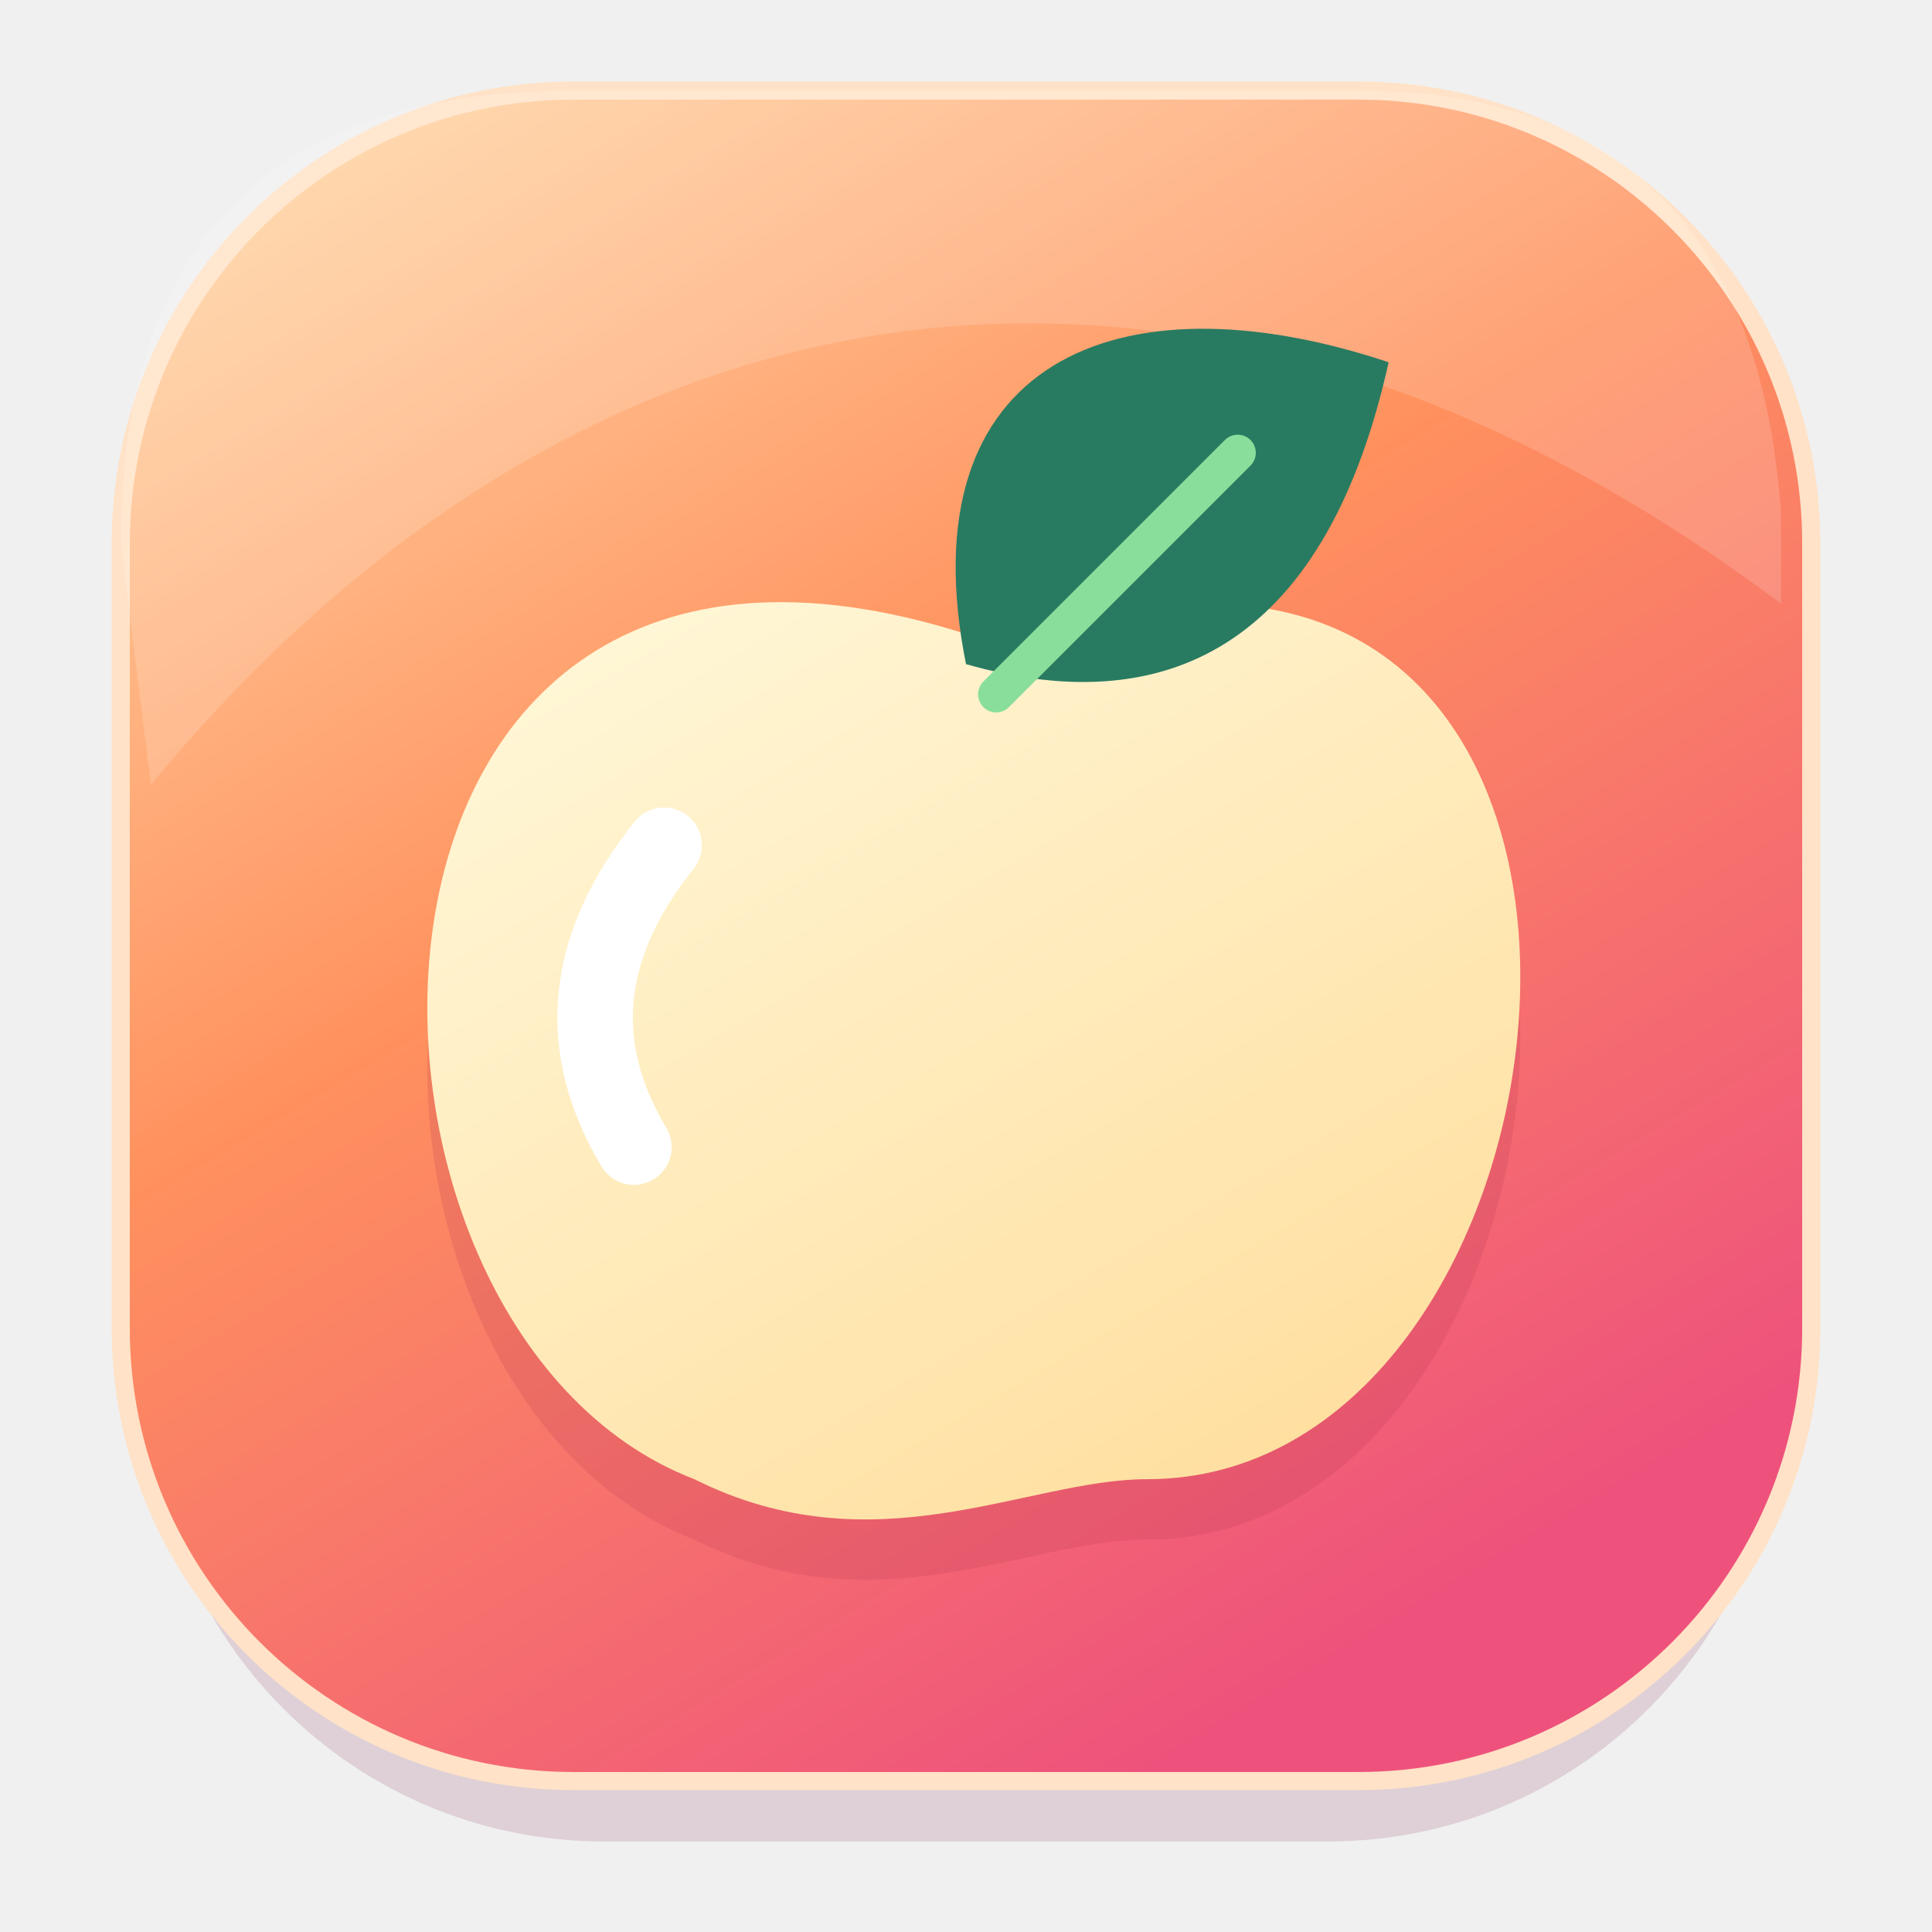
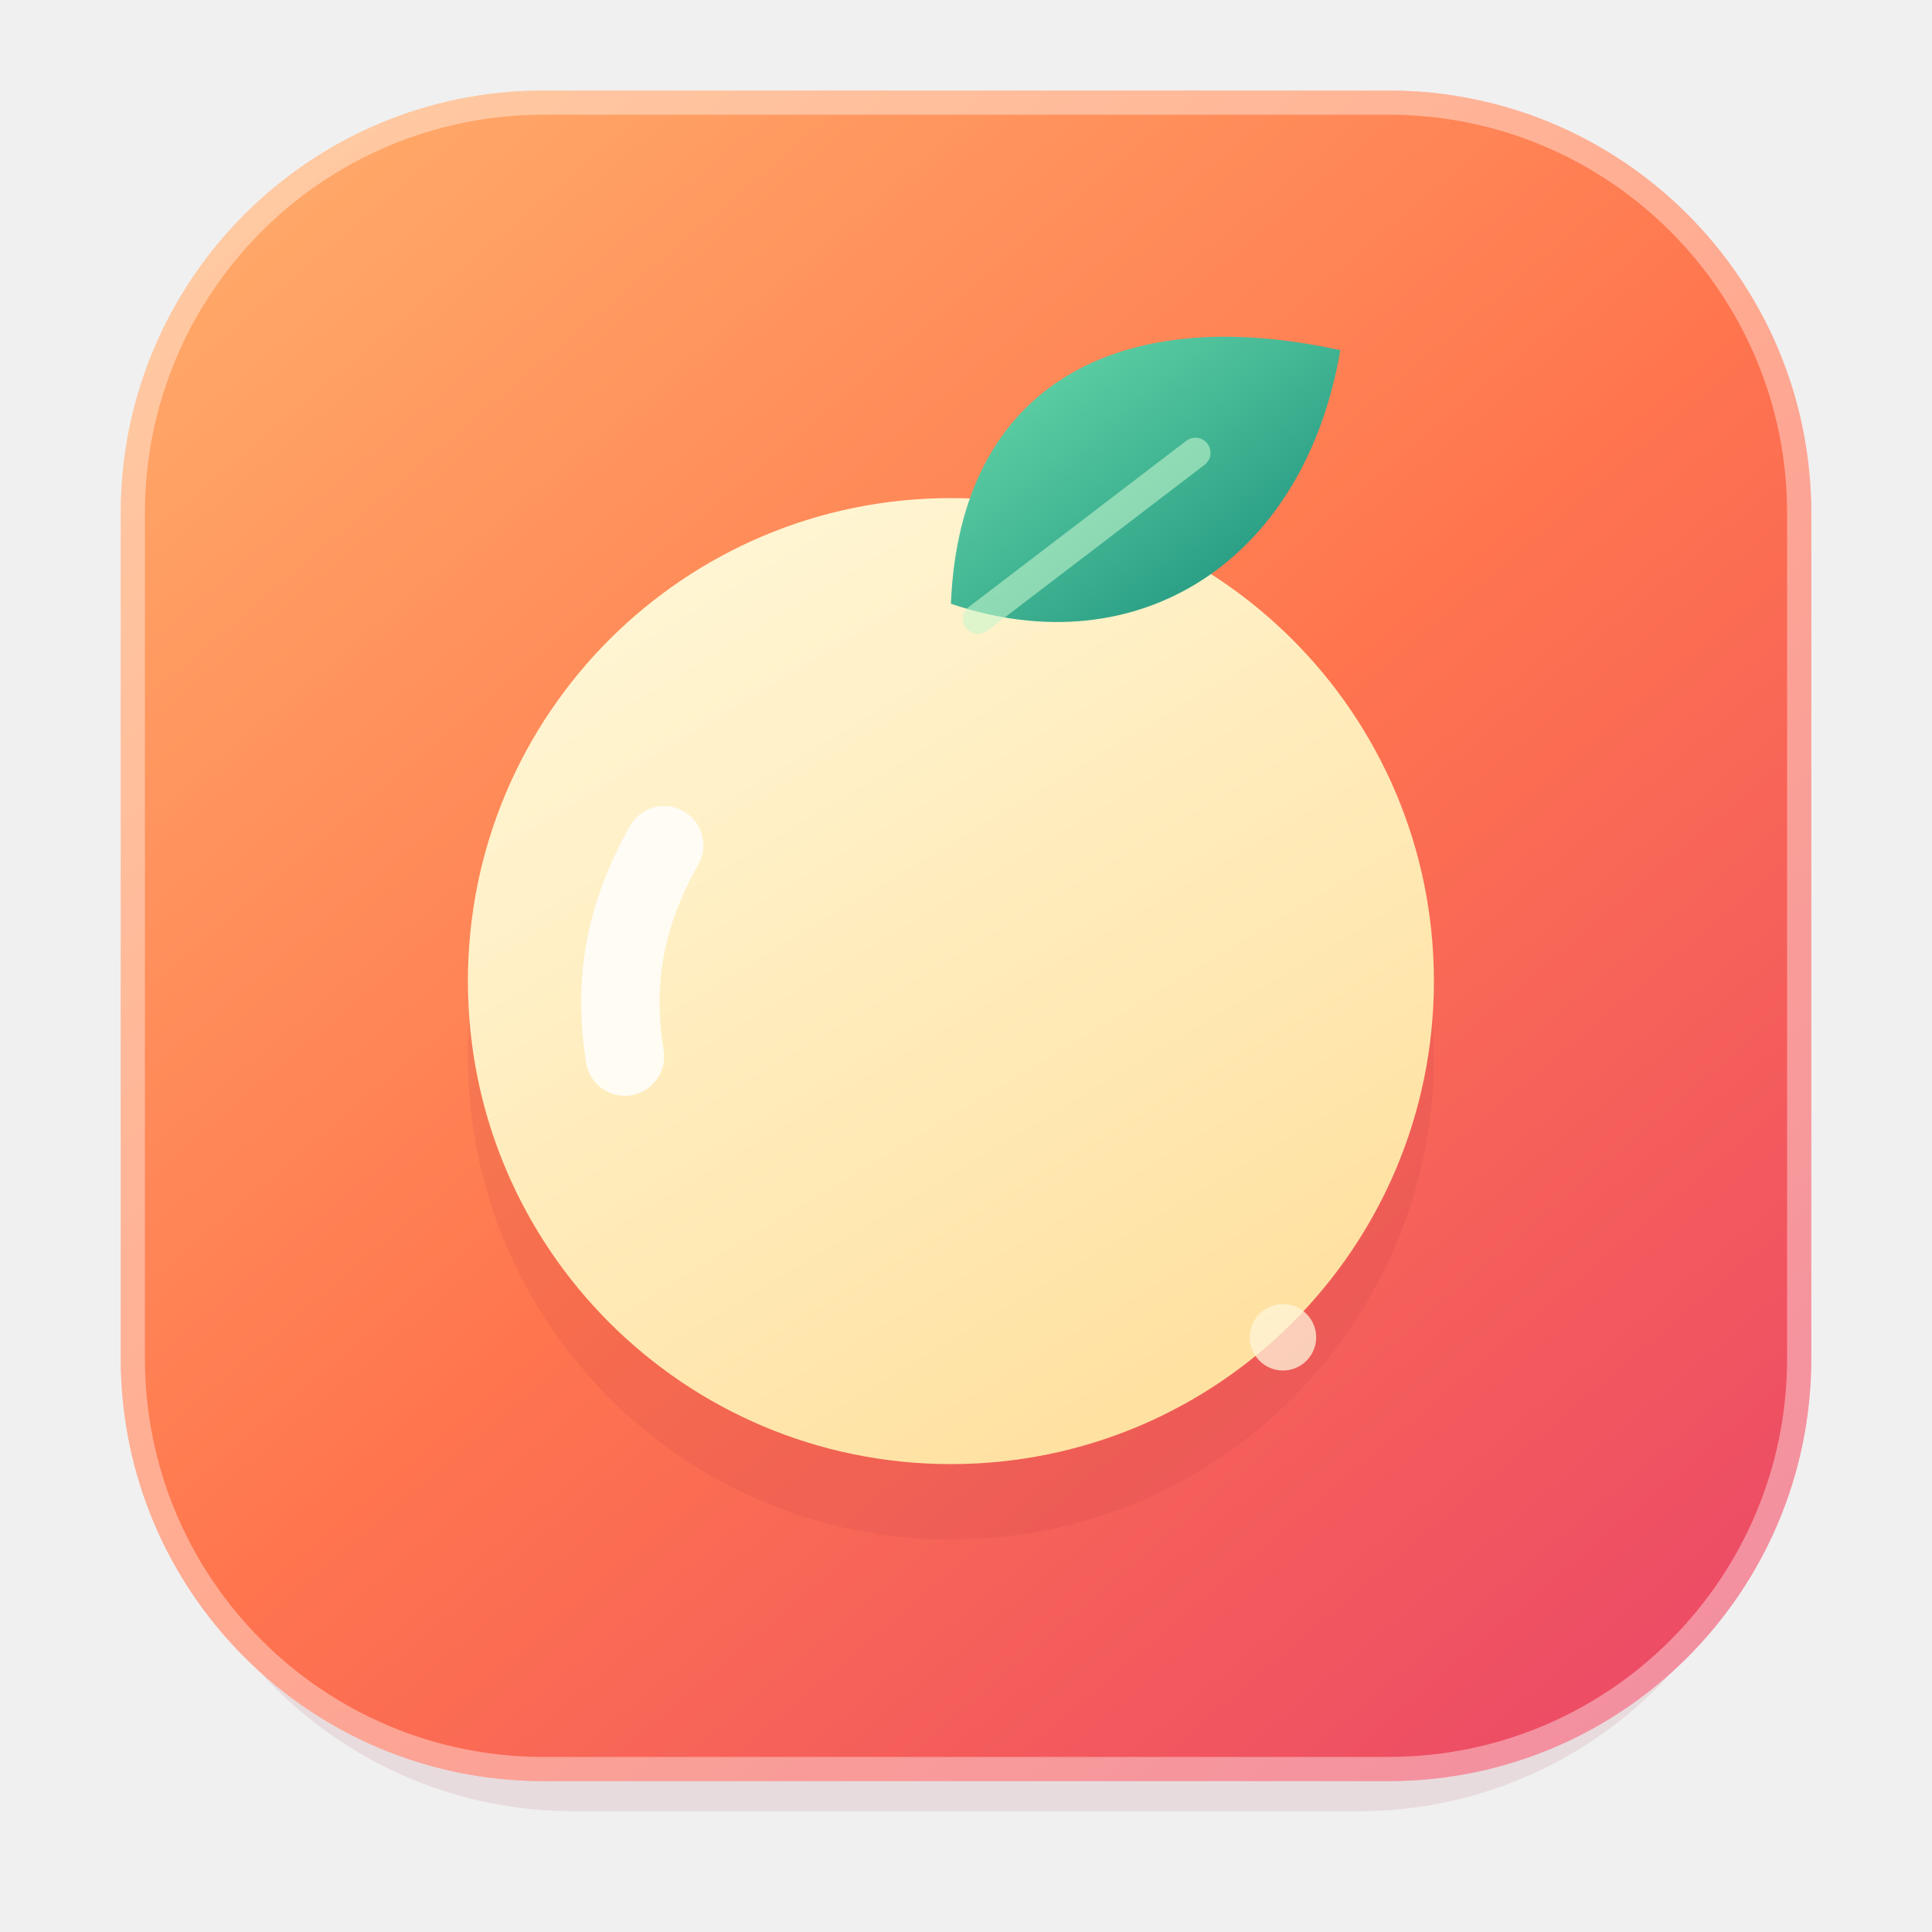
<svg xmlns="http://www.w3.org/2000/svg" viewBox="0 0 64 64">
  <defs>
-     <linearGradient id="g" x2=".6" y2="1">
-       <stop stop-color="#ffddac" />
-       <stop offset=".48" stop-color="#ff915e" />
-       <stop offset="1" stop-color="#ee527c" />
+     <linearGradient id="tile" x1="0" y1="0" x2=".85" y2="1">
+       <stop stop-color="#ffb16d" />
+       <stop offset=".55" stop-color="#ff754e" />
+       <stop offset="1" stop-color="#ec4b66" />
    </linearGradient>
-     <linearGradient id="fruit" x2=".7" y2="1">
-       <stop stop-color="#fff9dc" />
-       <stop offset="1" stop-color="#ffdfa0" />
+     <linearGradient id="fruit" x1=".2" y1="0" x2=".8" y2="1">
+       <stop stop-color="#fff7d7" />
+       <stop offset="1" stop-color="#ffdf9c" />
+     </linearGradient>
+     <linearGradient id="leaf" x1="0" y1="0" x2="1" y2="1">
+       <stop stop-color="#6cddad" />
+       <stop offset="1" stop-color="#178c79" />
    </linearGradient>
  </defs>
-   <rect x="5" y="7" width="54" height="54" rx="15" fill="#812e54" opacity=".17" />
-   <rect x="4" y="3" width="56" height="56" rx="15" fill="url(#g)" stroke="#ffe2c7" stroke-width=".6" />
-   <path d="M5 26C19 9 39 5 59 20V17Q58 3 45 3H19Q4 3 4 18Z" fill="#fff" opacity=".16" />
-   <path d="M32 21C10 14 10 44 23 49C29 52 34 49 38 49C52 49 56 20 40 20Z" fill="#b93651" opacity=".2" transform="translate(0 2)" />
-   <path d="M32 21C10 14 10 44 23 49C29 52 34 49 38 49C52 49 56 20 40 20Z" fill="url(#fruit)" />
-   <path d="M32 22C30 12 37 9 46 12C44 21 39 24 32 22Z" fill="#287b61" />
-   <path d="M33 23L41 15" stroke="#8ade9b" stroke-width="1.2" stroke-linecap="round" />
-   <path d="M22 28Q18 33 21 38" fill="none" stroke="#fff" stroke-width="2.5" stroke-linecap="round" />
+   <rect x="5" y="6" width="54" height="54" rx="14" fill="#ab384d" opacity=".12" />
+   <rect x="4" y="3" width="56" height="56" rx="14" fill="url(#tile)" />
+   <rect x="4.4" y="3.4" width="55.2" height="55.2" rx="13.6" fill="none" stroke="#fff" stroke-opacity=".38" stroke-width=".8" />
+   <circle cx="31.5" cy="35" r="16" fill="#b73645" opacity=".13" />
+   <circle cx="31.5" cy="32.5" r="16" fill="url(#fruit)" />
+   <path d="M31.5 20C31.8 12.7 37.1 10 44.4 11.6C43.2 18.6 37.7 22.1 31.5 20Z" fill="url(#leaf)" />
+   <path d="M32.4 20.5L39.6 15" fill="none" stroke="#c6f7cd" stroke-opacity=".58" stroke-width="1" stroke-linecap="round" />
+   <path d="M22 28C20.7 30.3 20.3 32.5 20.7 35" fill="none" stroke="#fff" stroke-opacity=".82" stroke-width="2.6" stroke-linecap="round" />
+   <circle cx="42.5" cy="44.3" r="1.1" fill="#fff6d9" opacity=".75" />
</svg>
